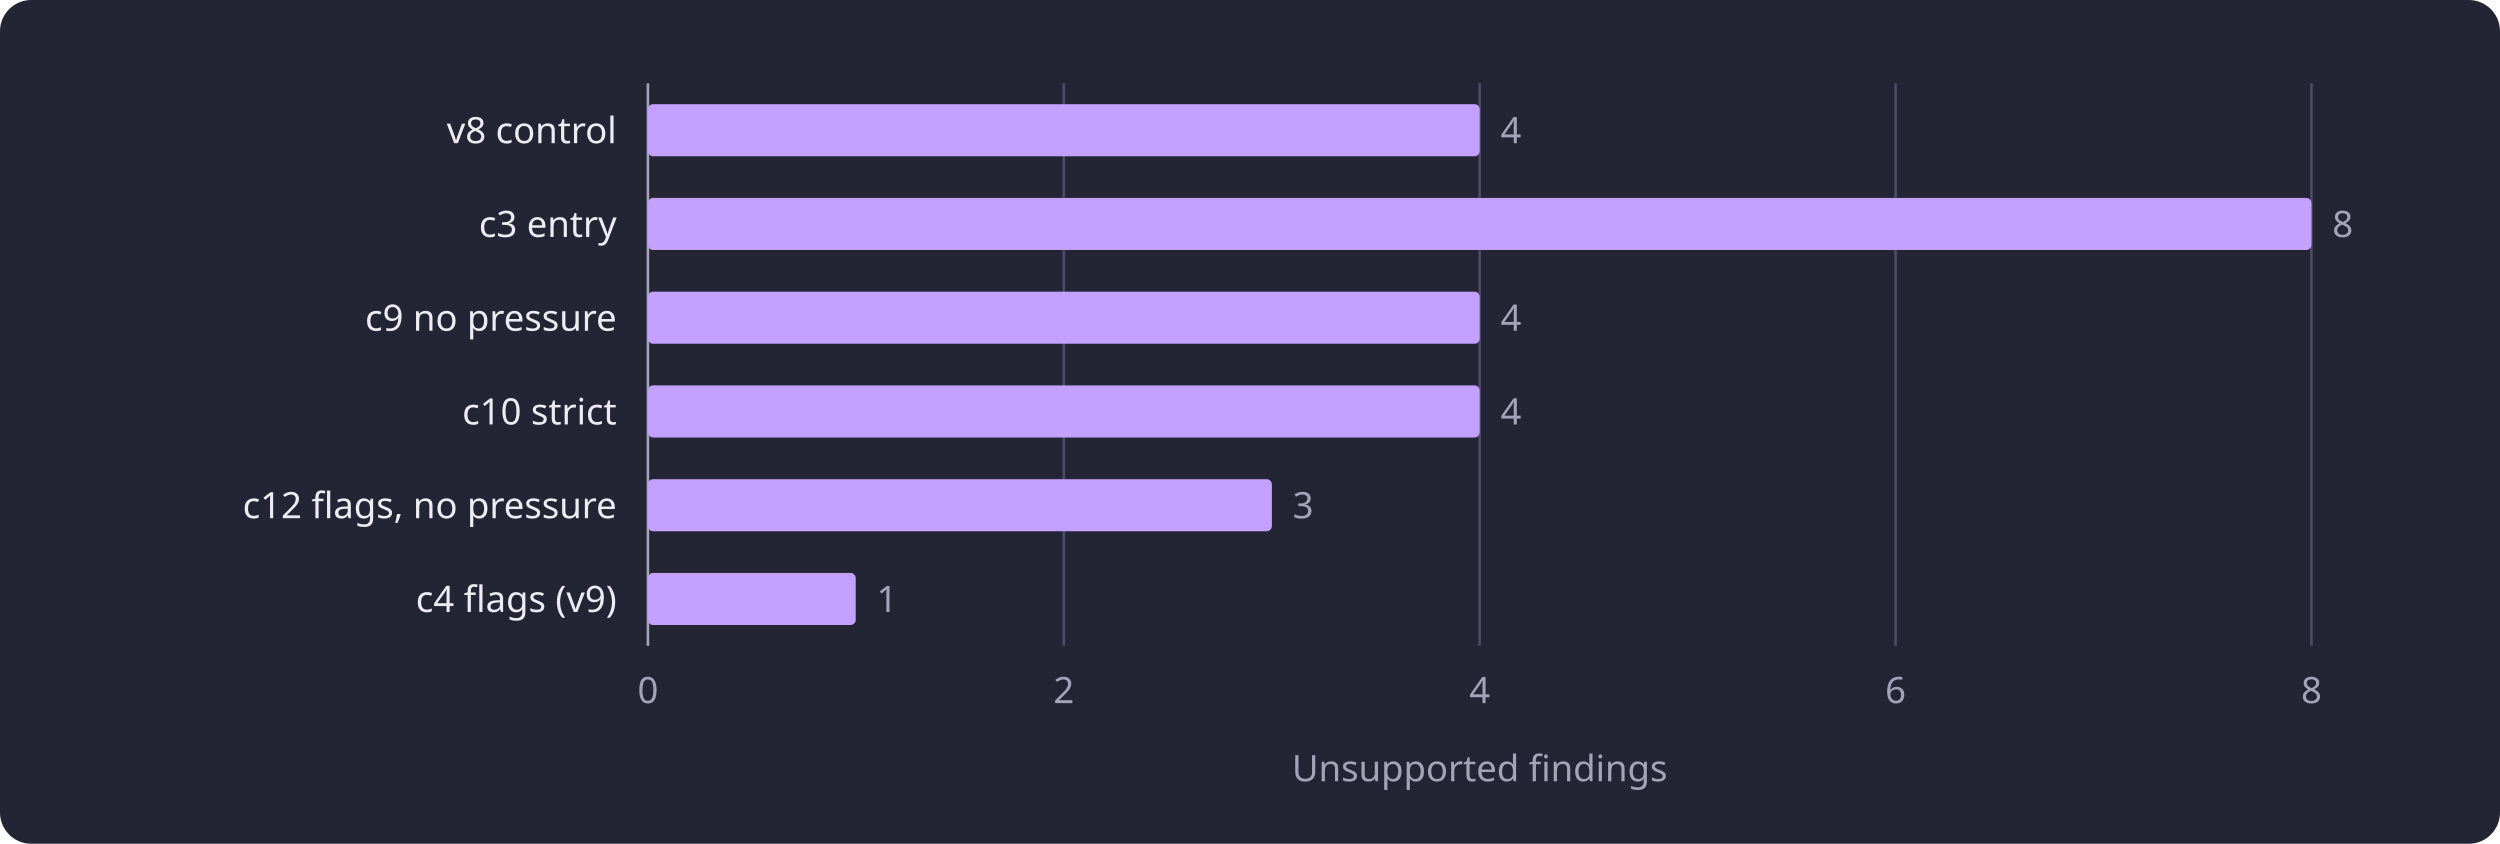
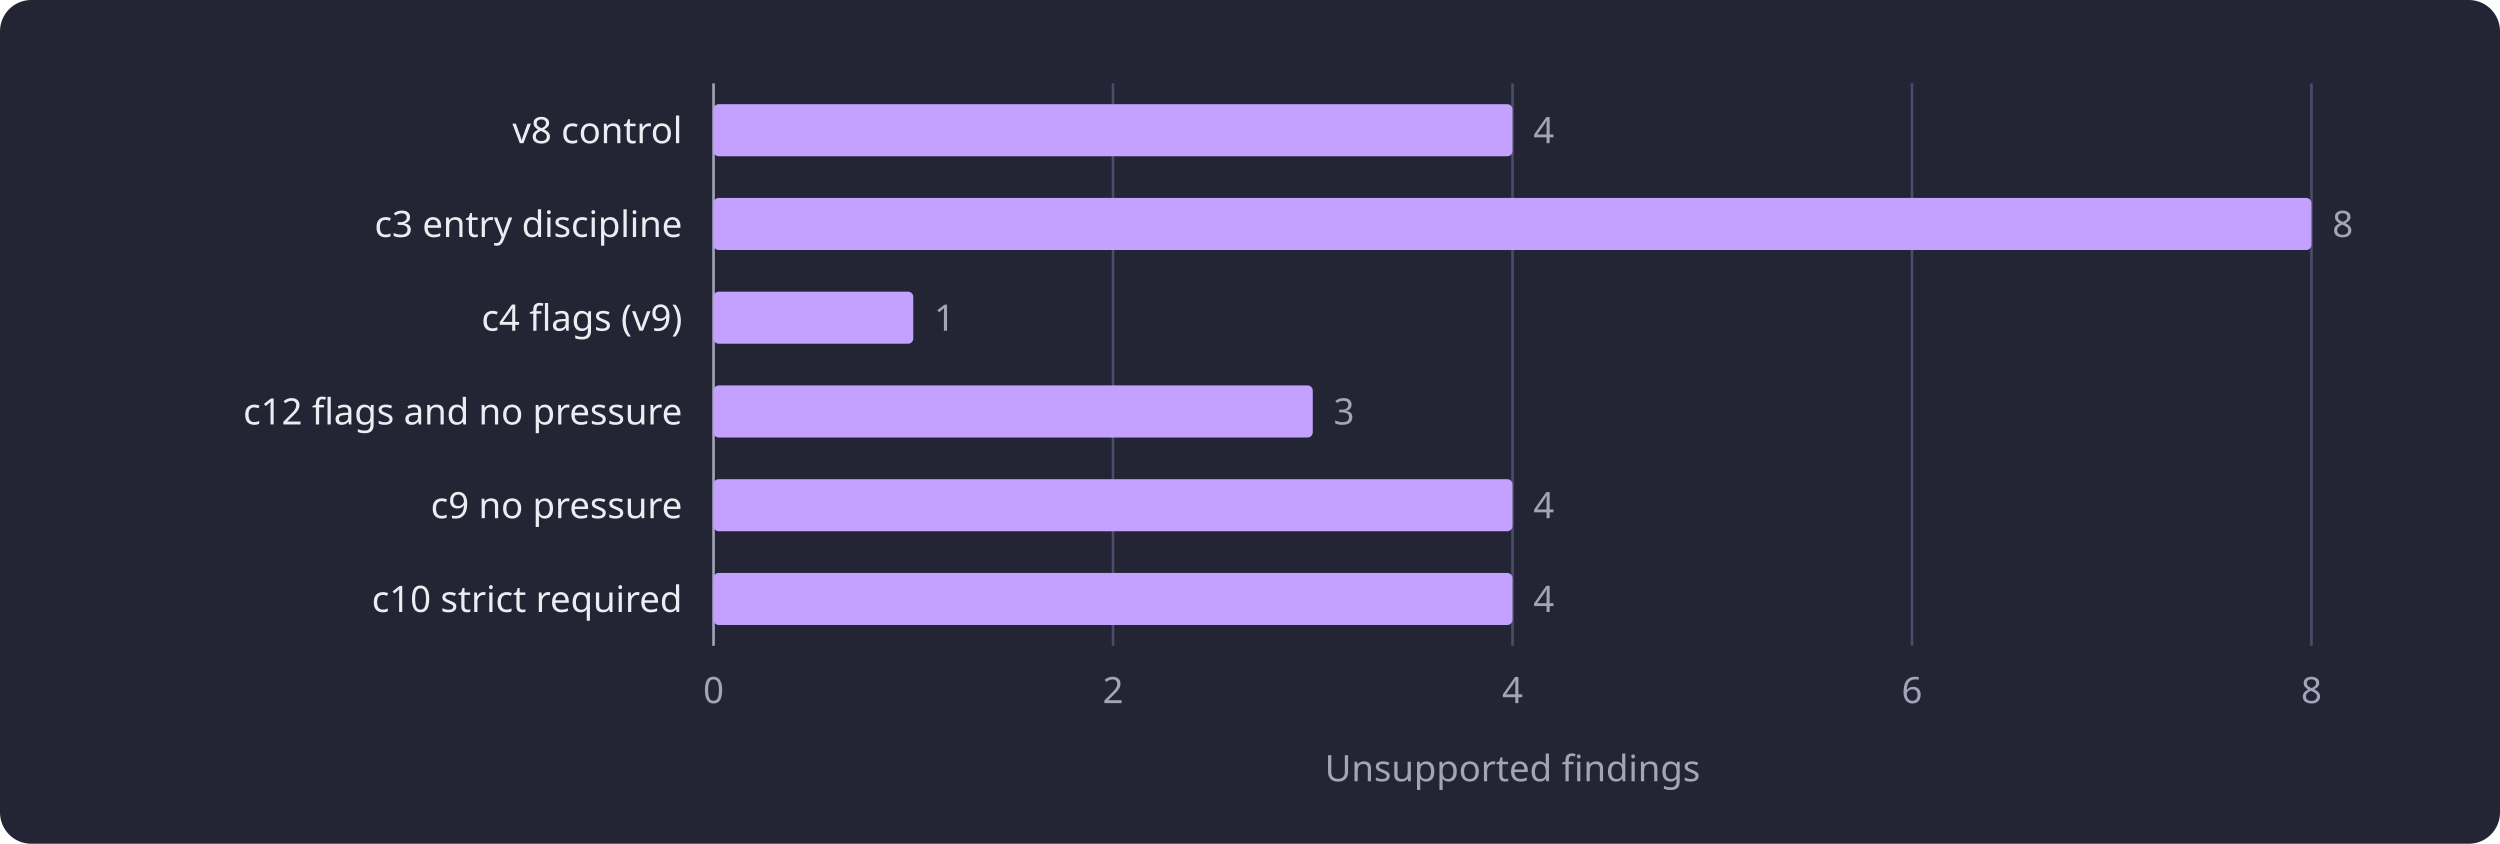
<svg xmlns="http://www.w3.org/2000/svg" viewBox="0 0 960 324" role="img" aria-labelledby="t d" font-family="system-ui, sans-serif">
  <rect width="960" height="324" rx="12" fill="#232434" />
-   <line x1="248.8" y1="32" x2="248.8" y2="248" stroke="#a3a4b8" stroke-width="1" />
-   <text x="248.8" y="270" text-anchor="middle" font-size="14" fill="#a3a4b8">0</text>
-   <line x1="408.5" y1="32" x2="408.5" y2="248" stroke="#4a4c6b" stroke-width="1" />
-   <text x="408.5" y="270" text-anchor="middle" font-size="14" fill="#a3a4b8">2</text>
-   <line x1="568.2" y1="32" x2="568.2" y2="248" stroke="#4a4c6b" stroke-width="1" />
-   <text x="568.2" y="270" text-anchor="middle" font-size="14" fill="#a3a4b8">4</text>
-   <line x1="727.9" y1="32" x2="727.9" y2="248" stroke="#4a4c6b" stroke-width="1" />
-   <text x="727.9" y="270" text-anchor="middle" font-size="14" fill="#a3a4b8">6</text>
+   <line x1="274" y1="32" x2="274" y2="248" stroke="#a3a4b8" stroke-width="1" />
+   <text x="274" y="270" text-anchor="middle" font-size="14" fill="#a3a4b8">0</text>
+   <line x1="427.4" y1="32" x2="427.4" y2="248" stroke="#4a4c6b" stroke-width="1" />
+   <text x="427.4" y="270" text-anchor="middle" font-size="14" fill="#a3a4b8">2</text>
+   <line x1="580.8" y1="32" x2="580.8" y2="248" stroke="#4a4c6b" stroke-width="1" />
+   <text x="580.8" y="270" text-anchor="middle" font-size="14" fill="#a3a4b8">4</text>
+   <line x1="734.2" y1="32" x2="734.2" y2="248" stroke="#4a4c6b" stroke-width="1" />
+   <text x="734.2" y="270" text-anchor="middle" font-size="14" fill="#a3a4b8">6</text>
  <line x1="887.6" y1="32" x2="887.6" y2="248" stroke="#4a4c6b" stroke-width="1" />
  <text x="887.6" y="270" text-anchor="middle" font-size="14" fill="#a3a4b8">8</text>
-   <text x="236.8" y="55" text-anchor="end" font-size="14" fill="#ececf2">v8 control</text>
-   <rect x="248.8" y="40" width="319.4" height="20" rx="2" fill="#c4a0ff" stroke="none" stroke-width="1.5" />
-   <text x="576.2" y="55" font-size="14" fill="#a3a4b8">4</text>
-   <text x="236.8" y="91" text-anchor="end" font-size="14" fill="#ececf2">c3 entry</text>
-   <rect x="248.8" y="76" width="638.8" height="20" rx="2" fill="#c4a0ff" stroke="none" stroke-width="1.5" />
+   <text x="262" y="55" text-anchor="end" font-size="14" fill="#ececf2">v8 control</text>
+   <rect x="274" y="40" width="306.8" height="20" rx="2" fill="#c4a0ff" stroke="none" stroke-width="1.5" />
+   <text x="588.8" y="55" font-size="14" fill="#a3a4b8">4</text>
+   <text x="262" y="91" text-anchor="end" font-size="14" fill="#ececf2">c3 entry discipline</text>
+   <rect x="274" y="76" width="613.6" height="20" rx="2" fill="#c4a0ff" stroke="none" stroke-width="1.5" />
  <text x="895.6" y="91" font-size="14" fill="#a3a4b8">8</text>
-   <text x="236.8" y="127" text-anchor="end" font-size="14" fill="#ececf2">c9 no pressure</text>
-   <rect x="248.8" y="112" width="319.4" height="20" rx="2" fill="#c4a0ff" stroke="none" stroke-width="1.5" />
-   <text x="576.2" y="127" font-size="14" fill="#a3a4b8">4</text>
-   <text x="236.8" y="163" text-anchor="end" font-size="14" fill="#ececf2">c10 strict</text>
-   <rect x="248.8" y="148" width="319.4" height="20" rx="2" fill="#c4a0ff" stroke="none" stroke-width="1.5" />
-   <text x="576.2" y="163" font-size="14" fill="#a3a4b8">4</text>
-   <text x="236.8" y="199" text-anchor="end" font-size="14" fill="#ececf2">c12 flags, no pressure</text>
-   <rect x="248.8" y="184" width="239.6" height="20" rx="2" fill="#c4a0ff" stroke="none" stroke-width="1.5" />
-   <text x="496.4" y="199" font-size="14" fill="#a3a4b8">3</text>
-   <text x="236.8" y="235" text-anchor="end" font-size="14" fill="#ececf2">c4 flags (v9)</text>
-   <rect x="248.8" y="220" width="79.8" height="20" rx="2" fill="#c4a0ff" stroke="none" stroke-width="1.5" />
-   <text x="336.6" y="235" font-size="14" fill="#a3a4b8">1</text>
-   <text x="568.2" y="300" text-anchor="middle" font-size="14" fill="#a3a4b8">Unsupported findings</text>
+   <text x="262" y="127" text-anchor="end" font-size="14" fill="#ececf2">c4 flags (v9)</text>
+   <rect x="274" y="112" width="76.7" height="20" rx="2" fill="#c4a0ff" stroke="none" stroke-width="1.5" />
+   <text x="358.7" y="127" font-size="14" fill="#a3a4b8">1</text>
+   <text x="262" y="163" text-anchor="end" font-size="14" fill="#ececf2">c12 flags and no pressure</text>
+   <rect x="274" y="148" width="230.1" height="20" rx="2" fill="#c4a0ff" stroke="none" stroke-width="1.5" />
+   <text x="512.1" y="163" font-size="14" fill="#a3a4b8">3</text>
+   <text x="262" y="199" text-anchor="end" font-size="14" fill="#ececf2">c9 no pressure</text>
+   <rect x="274" y="184" width="306.8" height="20" rx="2" fill="#c4a0ff" stroke="none" stroke-width="1.5" />
+   <text x="588.8" y="199" font-size="14" fill="#a3a4b8">4</text>
+   <text x="262" y="235" text-anchor="end" font-size="14" fill="#ececf2">c10 strict required</text>
+   <rect x="274" y="220" width="306.8" height="20" rx="2" fill="#c4a0ff" stroke="none" stroke-width="1.5" />
+   <text x="588.8" y="235" font-size="14" fill="#a3a4b8">4</text>
+   <text x="580.8" y="300" text-anchor="middle" font-size="14" fill="#a3a4b8">Unsupported findings</text>
</svg>
